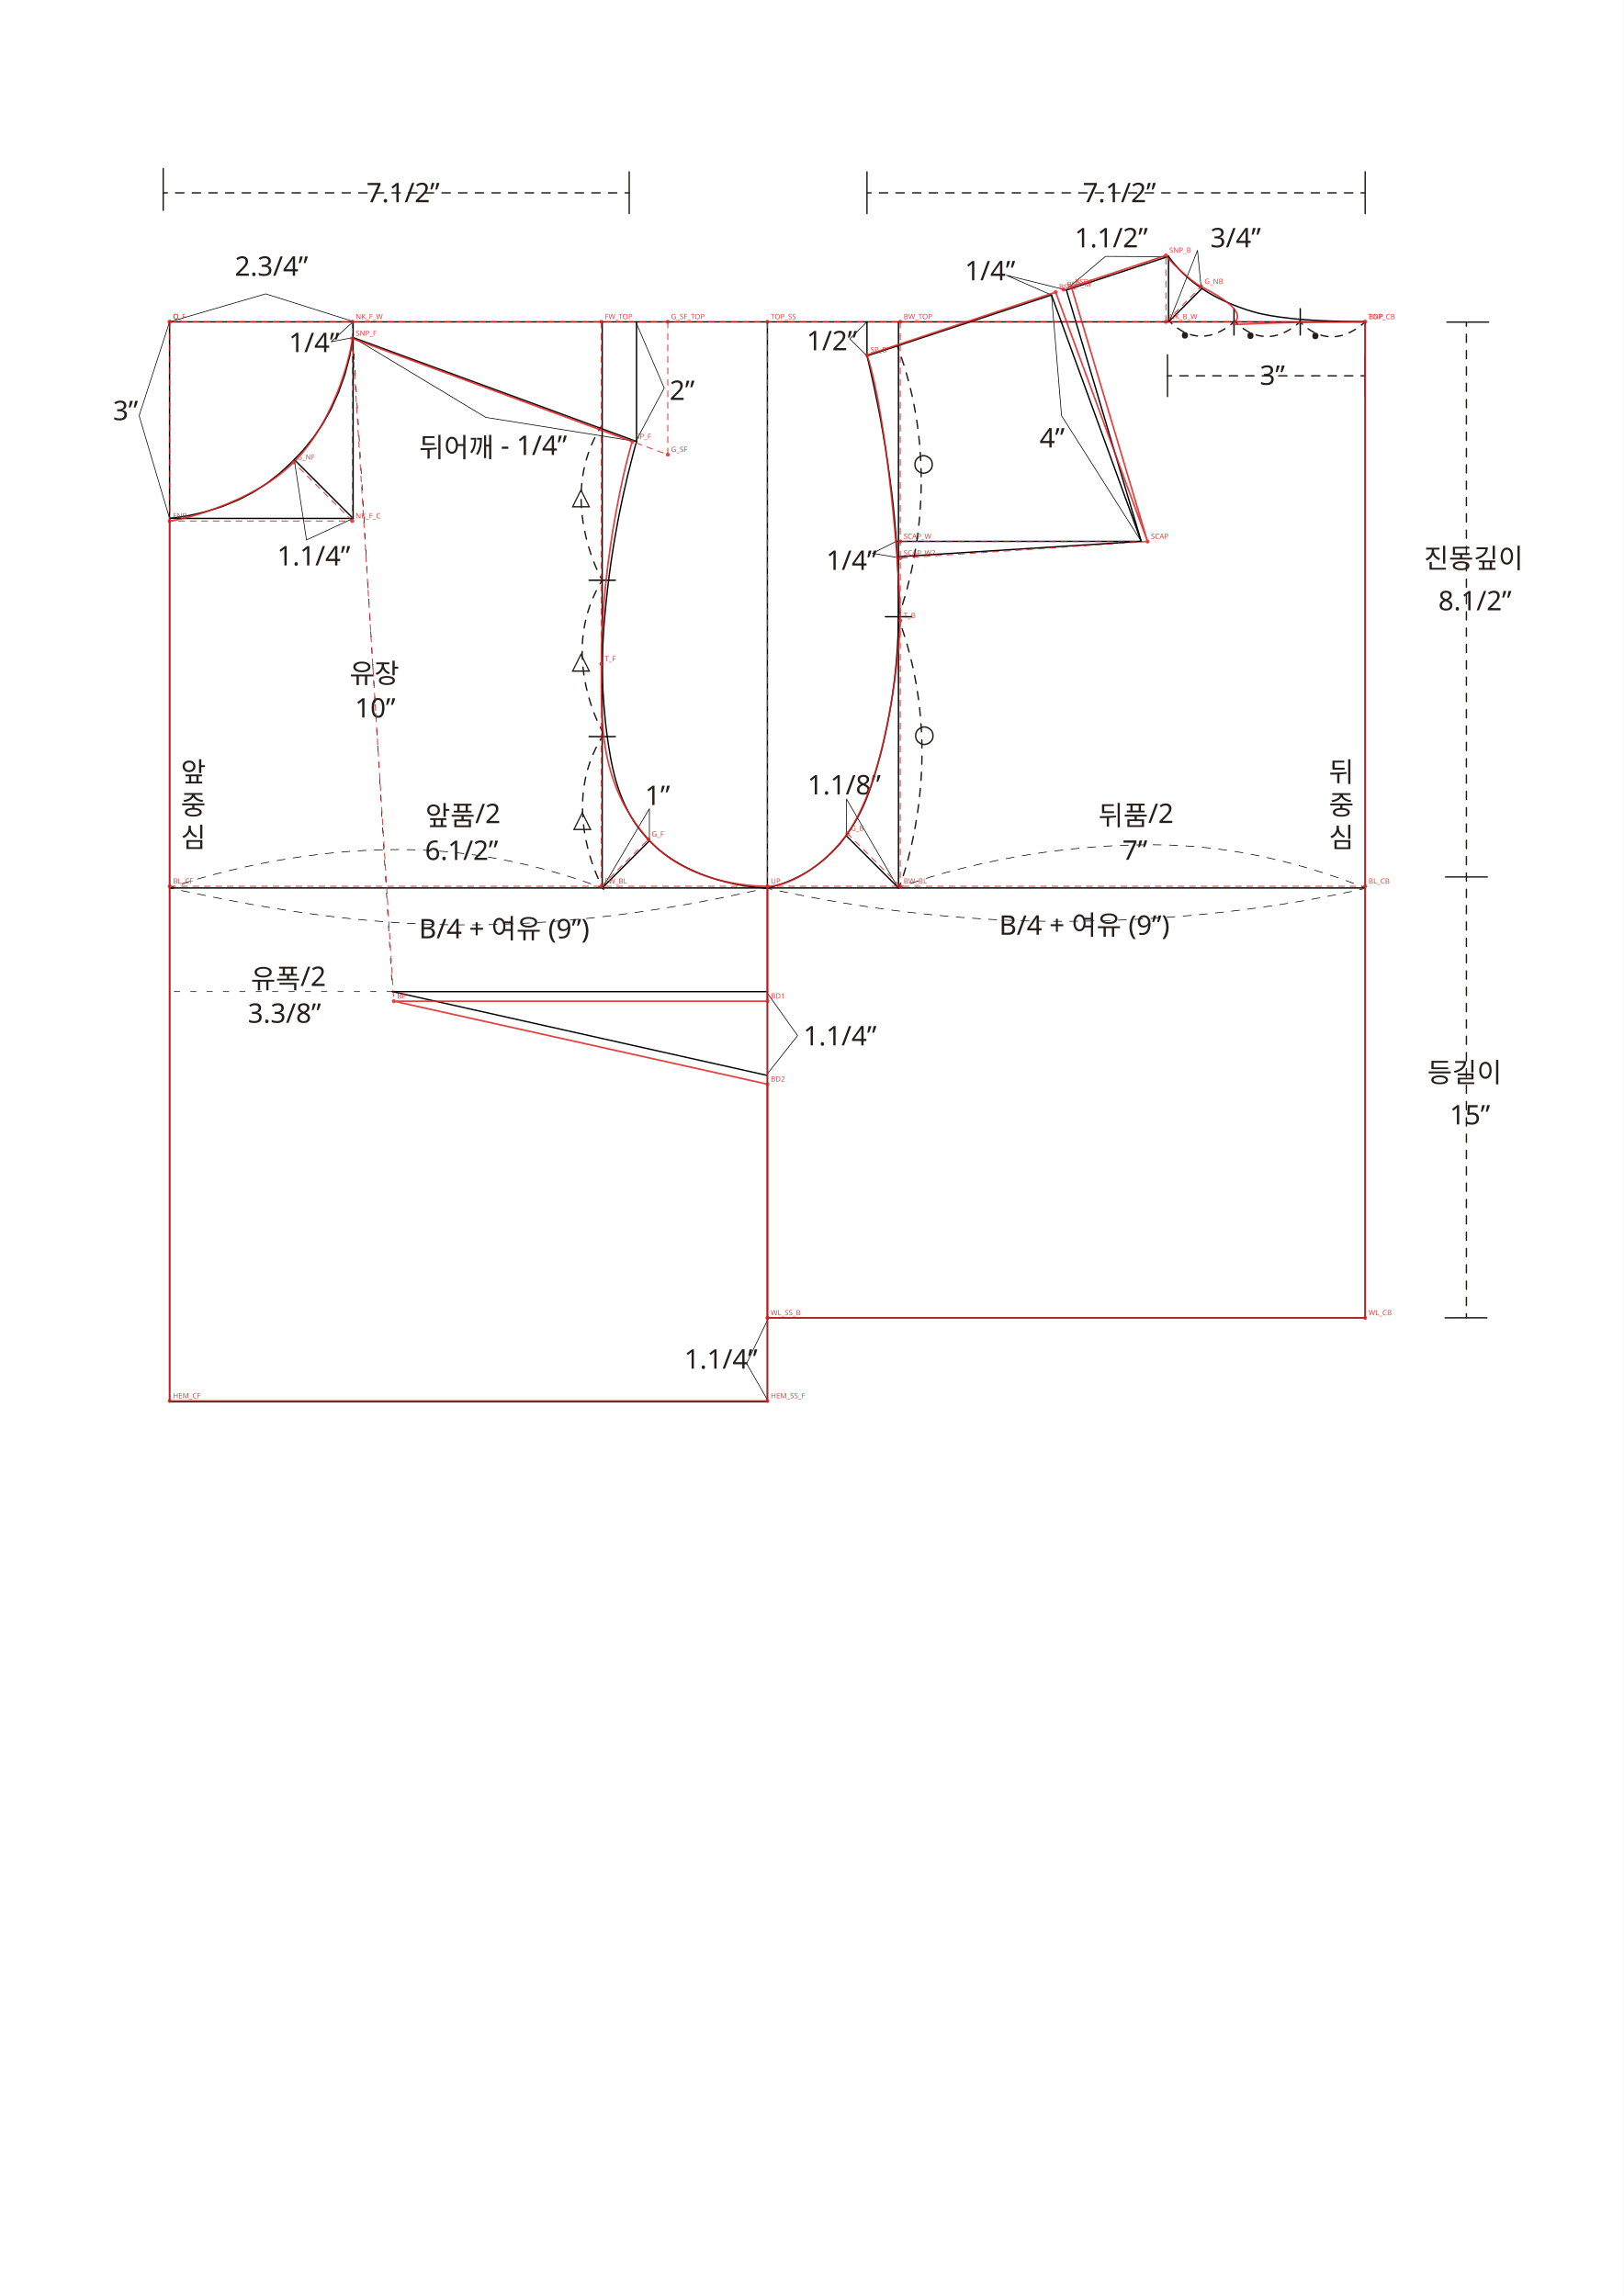
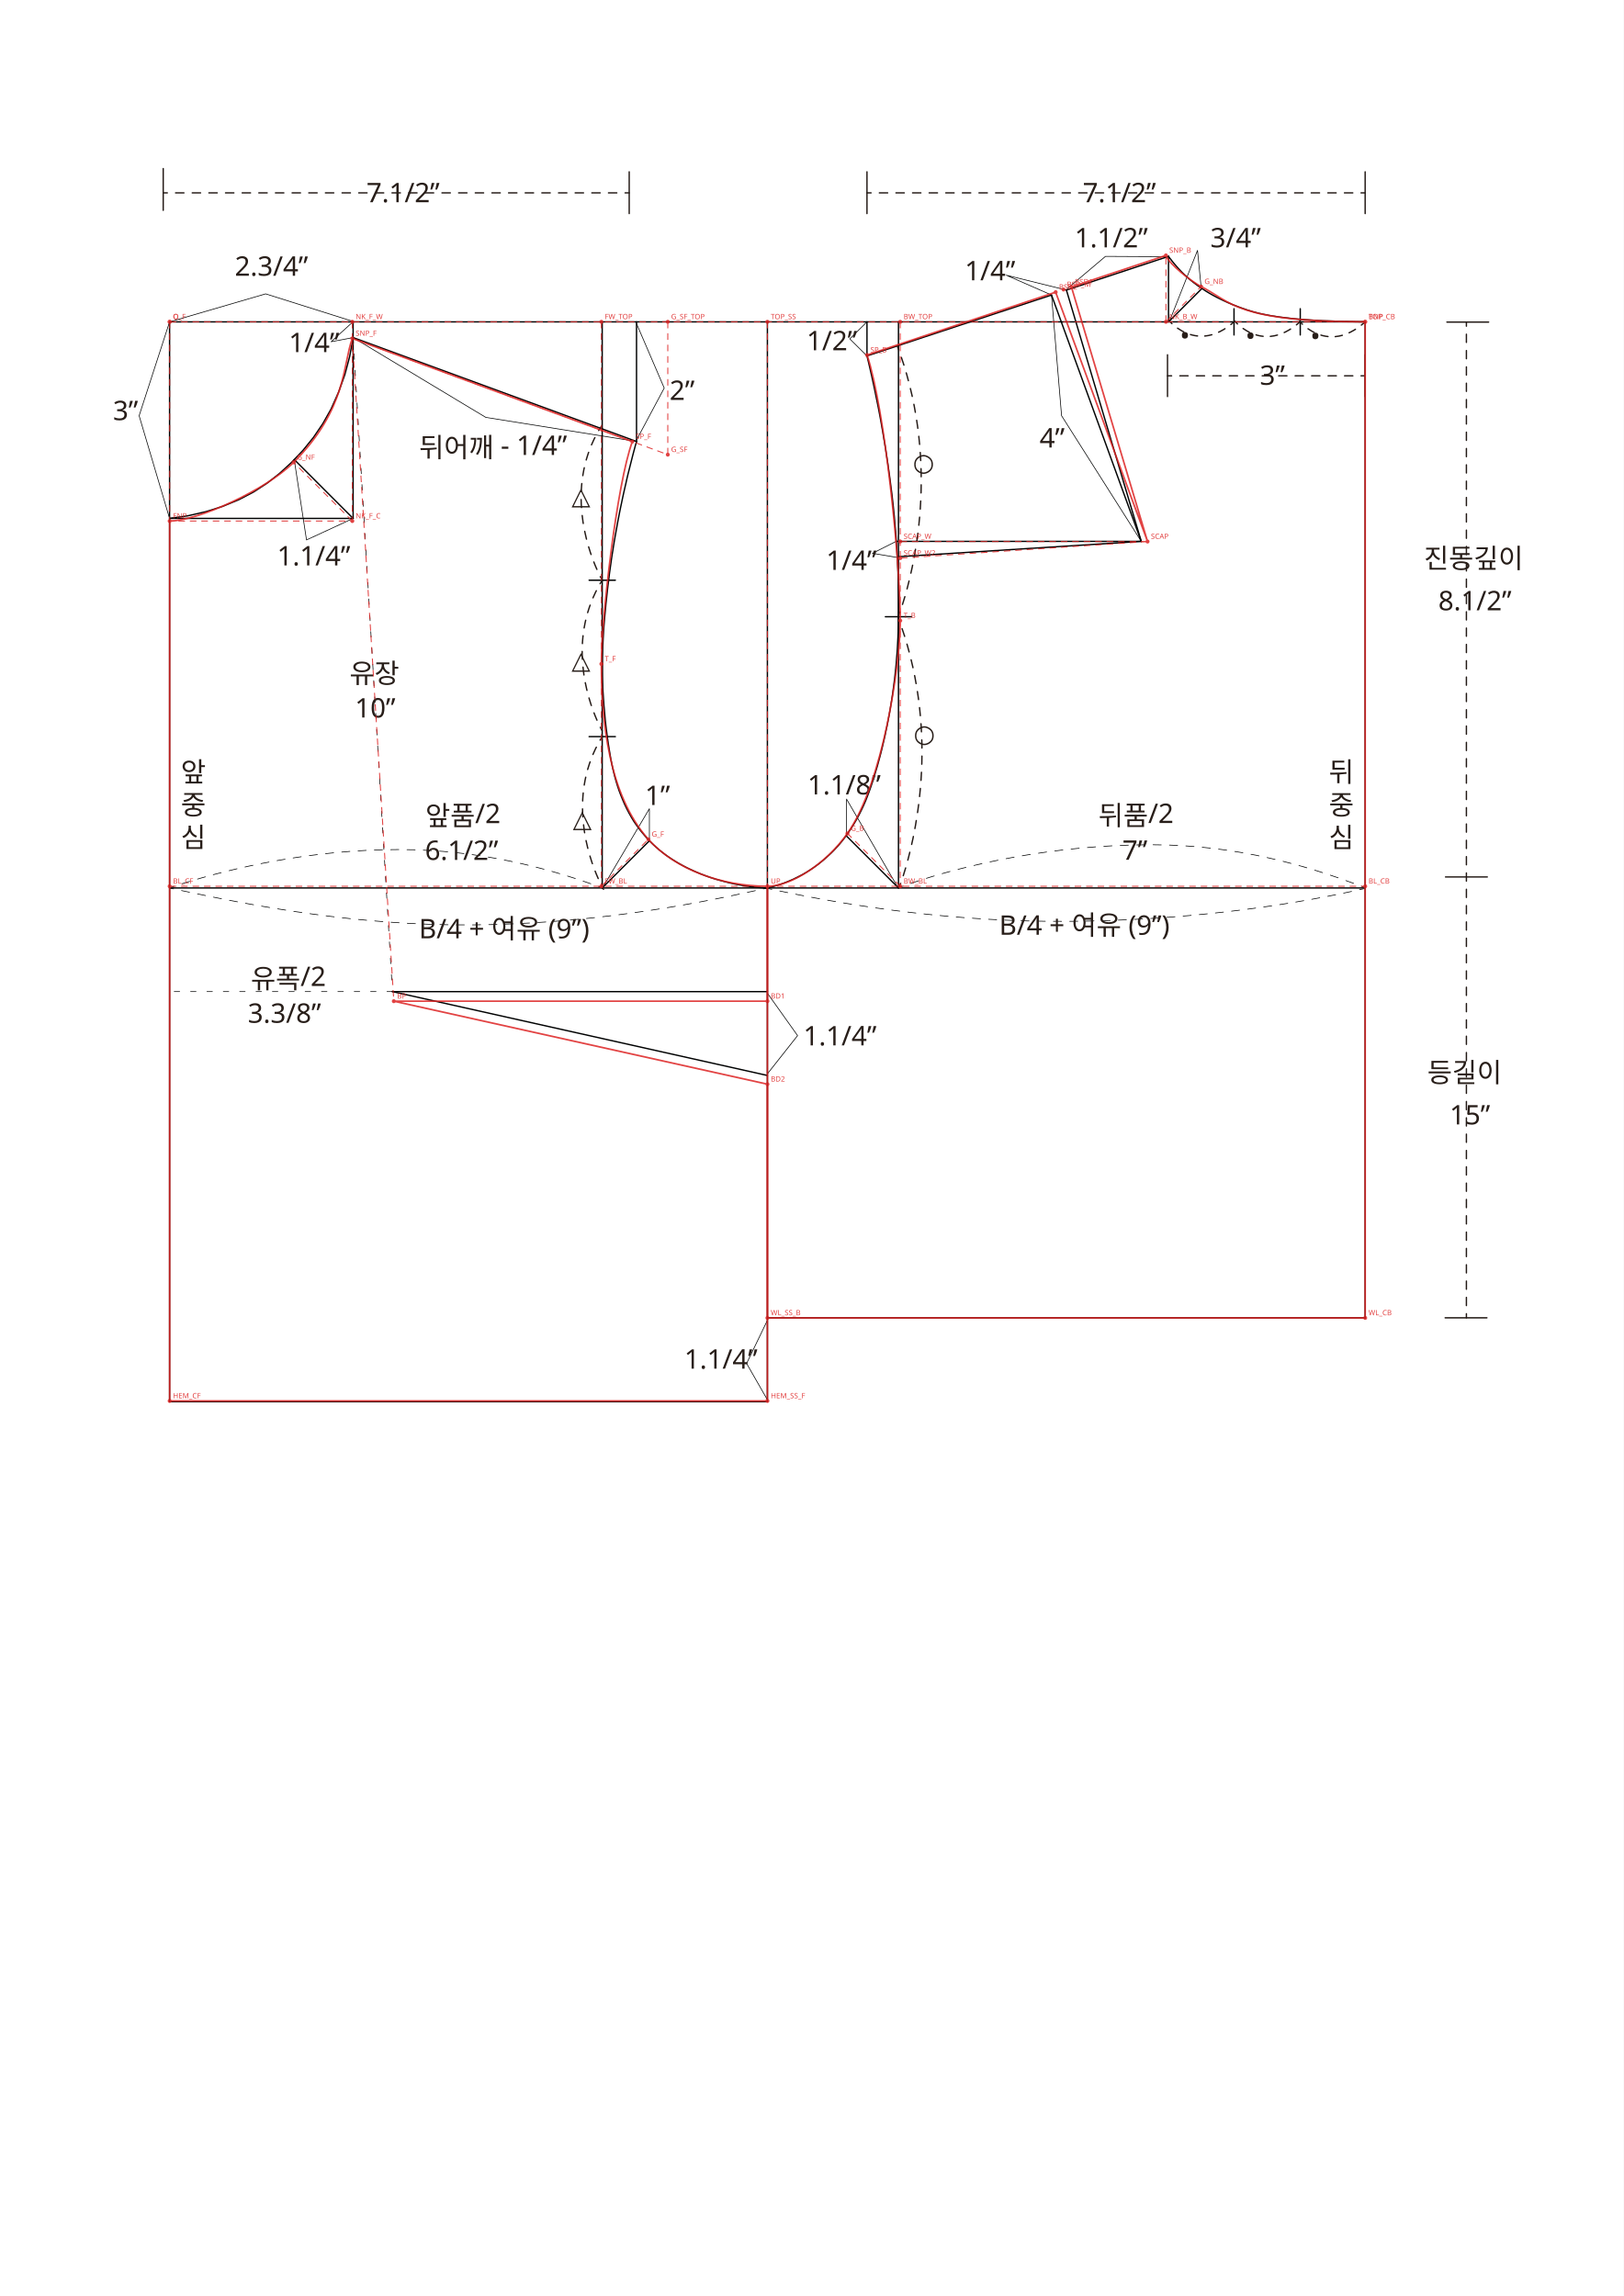
<svg xmlns="http://www.w3.org/2000/svg" viewBox="0 0 595.28 841.89" width="210mm" height="297mm" font-family="Apple SD Gothic Neo, Malgun Gothic, sans-serif">
  <rect width="100%" height="100%" fill="white" />
  <g id="pattern">
    <path d="M281.34 483.21L500.49 483.21" stroke="rgb(1,2,2)" fill="none" stroke-width="0.5" stroke-linecap="round" stroke-linejoin="round" />
    <path d="M500.49 325.6L500.49 118.02" stroke="rgb(1,2,2)" fill="none" stroke-width="0.5" stroke-linecap="round" stroke-linejoin="round" />
    <path d="M500.49 118.02L428.4 118.02" stroke="rgb(1,2,2)" fill="none" stroke-width="0.5" stroke-linecap="round" stroke-linejoin="round" />
    <path d="M62.17 118.02L62.17 325.6" stroke="rgb(1,2,2)" fill="none" stroke-width="0.5" stroke-linecap="round" stroke-linejoin="round" />
    <path d="M281.34 325.6L281.34 118.02" stroke="rgb(1,2,2)" fill="none" stroke-width="0.5" stroke-linecap="round" stroke-linejoin="round" />
    <path d="M329.4 325.6L281.34 325.6" stroke="rgb(1,2,2)" fill="none" stroke-width="0.5" stroke-linecap="round" stroke-linejoin="round" />
    <path d="M129.46 190.09L107.87 168.5" stroke="rgb(1,2,2)" fill="none" stroke-width="0.5" stroke-linecap="round" stroke-linejoin="round" />
    <path d="M281.34 118.02L62.17 118.02" stroke="rgb(1,2,2)" fill="none" stroke-width="0.5" stroke-linecap="round" stroke-linejoin="round" />
    <path d="M281.34 325.6L220.78 325.6" stroke="rgb(1,2,2)" fill="none" stroke-width="0.5" stroke-linecap="round" stroke-linejoin="round" />
    <path d="M500.49 483.21L500.49 325.6" stroke="rgb(1,2,2)" fill="none" stroke-width="0.5" stroke-linecap="round" stroke-linejoin="round" />
    <path d="M62.17 325.6L62.17 513.96" stroke="rgb(1,2,2)" fill="none" stroke-width="0.5" stroke-linecap="round" stroke-linejoin="round" />
    <path d="M281.34 513.96L281.34 325.6" stroke="rgb(1,2,2)" fill="none" stroke-width="0.5" stroke-linecap="round" stroke-linejoin="round" />
    <path d="M329.4 325.6L329.4 118.02" stroke="rgb(1,2,2)" fill="none" stroke-width="0.5" stroke-linecap="round" stroke-linejoin="round" />
    <path d="M220.78 157.25L220.78 118.02" stroke="rgb(1,2,2)" fill="none" stroke-width="0.5" stroke-linecap="round" stroke-linejoin="round" />
    <path d="M129.46 190.09L62.17 190.09" stroke="rgb(1,2,2)" fill="none" stroke-width="0.5" stroke-linecap="round" stroke-linejoin="round" />
    <path d="M129.46 123.78L128.21 130.67L126.42 137.39L124.13 143.8L121.36 150L118.37 155.32L114.93 160.38L111.07 165.15L106.83 169.61L102.49 173.59L97.86 177.22L92.92 180.43L87.72 183.15L81.67 185.66L75.43 187.63L68.87 189.13L62.17 190.09" stroke="rgb(1,2,2)" fill="none" stroke-width="0.5" stroke-linecap="round" stroke-linejoin="round" />
    <path d="M428.4 118.02L428.4 94" stroke="rgb(1,2,2)" fill="none" stroke-width="0.5" stroke-linecap="round" stroke-linejoin="round" />
    <path d="M428.4 94L390.97 106.36" stroke="rgb(1,2,2)" fill="none" stroke-width="0.5" stroke-linecap="round" stroke-linejoin="round" />
    <path d="M428.4 118.02L281.34 118.02" stroke="rgb(1,2,2)" fill="none" stroke-width="0.5" stroke-linecap="round" stroke-linejoin="round" />
    <path d="M428.62 117.81L440.65 105.78" stroke="rgb(1,2,2)" fill="none" stroke-width="0.5" stroke-linecap="round" stroke-linejoin="round" />
    <path d="M428.4 94L428.81 94.58L429.25 95.13L429.68 95.69L430.11 96.24L430.57 96.79L431.03 97.32L431.49 97.85L431.97 98.38L432.45 98.89L432.93 99.42L433.42 99.93L433.92 100.41L434.45 100.89L434.96 101.37L435.49 101.85L436.02 102.31L436.55 102.77L437.1 103.2L437.66 103.64L438.24 104.07L438.79 104.5L439.37 104.91L439.95 105.32L440.53 105.71L441.13 106.09L441.71 106.48L442.31 106.87L442.91 107.23L443.51 107.59L444.14 107.95L444.74 108.29L445.37 108.62L446 108.96L446.62 109.27L447.25 109.59L447.9 109.9L448.53 110.21L449.18 110.5L449.8 110.79L450.45 111.08L451.11 111.35L451.76 111.64L452.41 111.9L453.08 112.14L453.73 112.41L454.41 112.65L455.06 112.89L455.73 113.13L456.41 113.35L457.06 113.59L457.73 113.8L458.41 114L459.08 114.21L459.78 114.41L460.46 114.58L461.13 114.77L461.83 114.94L462.5 115.08L463.2 115.23L463.9 115.37L464.6 115.49L465.28 115.64L465.98 115.76L466.67 115.88L467.37 115.97L468.07 116.09L468.77 116.19L469.47 116.29L470.17 116.38L470.87 116.46L471.57 116.55L472.29 116.62L472.99 116.72L473.69 116.79L474.39 116.87L475.09 116.94L475.78 117.01L476.51 117.06L477.21 117.13L477.91 117.18L478.6 117.23L479.3 117.27L480.03 117.32L480.72 117.37L481.42 117.42L482.15 117.47L482.85 117.49L483.54 117.54L484.24 117.56L484.97 117.61L485.67 117.64L486.36 117.66L487.09 117.68L487.79 117.71L488.49 117.73L489.18 117.76L489.91 117.78L490.61 117.8L491.3 117.83L492.03 117.85L492.73 117.88L493.43 117.88L494.15 117.9L494.85 117.93L495.55 117.93L496.27 117.95L496.97 117.97L497.67 117.97L498.39 118L499.09 118L499.79 118L500.49 118.02" stroke="rgb(1,2,2)" fill="none" stroke-width="0.5" stroke-linecap="round" stroke-linejoin="round" />
    <path d="M390.97 106.36L418.4 198.5" stroke="rgb(1,2,2)" fill="none" stroke-width="0.5" stroke-linecap="round" stroke-linejoin="round" />
    <path d="M500.49 325.6L329.4 325.6" stroke="rgb(1,2,2)" fill="none" stroke-width="0.5" stroke-linecap="round" stroke-linejoin="round" />
    <path d="M329.16 325.37L310.36 306.57" stroke="rgb(1,2,2)" fill="none" stroke-width="0.5" stroke-linecap="round" stroke-linejoin="round" />
    <path d="M281.34 325.6L283.25 325.12L285.1 324.57L286.96 323.97L288.76 323.27L290.52 322.52L292.23 321.7L293.92 320.83L295.58 319.87L297.2 318.86L298.79 317.77L300.33 316.62L301.83 315.41L303.27 314.13L304.69 312.83L306.04 311.46L307.35 310.04L308.58 308.57L309.76 307.05L310.86 305.48L311.95 303.89L312.96 302.28L313.95 300.62L314.87 298.91L315.73 297.19L316.55 295.46L317.32 293.7L318.02 291.92L318.7 290.11L319.35 288.28L319.95 286.45L320.53 284.62L321.08 282.76L321.64 280.93L322.14 279.08L322.65 277.22L323.13 275.36L323.59 273.49L324.02 271.61L324.46 269.73L324.84 267.85L325.25 265.97L325.61 264.06L325.98 262.18L326.31 260.28L326.63 258.38L326.94 256.47L327.23 254.57L327.49 252.67L327.74 250.76L327.98 248.86L328.19 246.93L328.39 245.03L328.58 243.12L328.72 241.2L328.89 239.27L329.01 237.37L329.11 235.44L329.21 233.51L329.28 231.58L329.33 229.66L329.37 227.73L329.4 225.82L329.42 223.9L329.42 221.97L329.42 220.04L329.4 218.11L329.37 216.19L329.33 214.26L329.28 212.33L329.23 210.43L329.16 208.5L329.06 206.57L328.99 204.64L328.87 202.72L328.77 200.81L328.63 198.89L328.51 196.96L328.36 195.05L328.19 193.13L328.02 191.2L327.86 189.3L327.66 187.37L327.47 185.46L327.25 183.56L327.04 181.63L326.8 179.73L326.55 177.83L326.31 175.9L326.05 174L325.78 172.09L325.52 170.19L325.23 168.28L324.94 166.38L324.65 164.48L324.34 162.57L324.02 160.67L323.71 158.79L323.37 156.89L323.04 154.98L322.7 153.1L322.34 151.2L321.98 149.32L321.59 147.42L321.2 145.54L320.82 143.66L320.43 141.78L320.02 139.9L319.61 138.02L319.18 136.14L318.75 134.26L318.31 132.38L317.85 130.5" stroke="rgb(1,2,2)" fill="none" stroke-width="0.5" stroke-linecap="round" stroke-linejoin="round" />
    <path d="M418.4 198.5L385.5 108.17" stroke="rgb(1,2,2)" fill="none" stroke-width="0.5" stroke-linecap="round" stroke-linejoin="round" />
    <path d="M317.85 130.5L385.5 108.17" stroke="rgb(1,2,2)" fill="none" stroke-width="0.5" stroke-linecap="round" stroke-linejoin="round" />
    <path d="M418.4 198.5L328.6 198.5" stroke="rgb(1,2,2)" fill="none" stroke-width="0.5" stroke-linecap="round" stroke-linejoin="round" />
    <path d="M418.4 198.5L328.96 204.16" stroke="rgb(1,2,2)" fill="none" stroke-width="0.5" stroke-linecap="round" stroke-linejoin="round" />
    <path d="M233.36 161.88L129.46 123.78" stroke="rgb(1,2,2)" fill="none" stroke-width="0.5" stroke-linecap="round" stroke-linejoin="round" />
    <path d="M220.78 325.6L220.78 157.25" stroke="rgb(1,2,2)" fill="none" stroke-width="0.5" stroke-linecap="round" stroke-linejoin="round" />
    <path d="M129.46 123.78L143.87 363.6" stroke="rgb(1,2,2)" fill="none" stroke-width="0.25" stroke-dasharray="2,4" stroke-linecap="round" stroke-linejoin="round" />
    <path d="M143.87 363.6L281.34 363.6" stroke="rgb(1,2,2)" fill="none" stroke-width="0.5" stroke-linecap="round" stroke-linejoin="round" />
    <path d="M220.78 325.6L62.17 325.6" stroke="rgb(1,2,2)" fill="none" stroke-width="0.5" stroke-linecap="round" stroke-linejoin="round" />
    <path d="M221.02 325.36L238.08 308.3" stroke="rgb(1,2,2)" fill="none" stroke-width="0.5" stroke-linecap="round" stroke-linejoin="round" />
    <path d="M281.34 325.6L279.56 325.51L277.77 325.36L275.99 325.19L274.23 324.98L272.47 324.71L270.74 324.4L269 324.06L267.27 323.68L265.56 323.24L263.84 322.78L262.13 322.3L260.45 321.75L258.76 321.15L257.1 320.52L255.46 319.84L253.84 319.12L252.23 318.37L250.64 317.56L249.09 316.71L247.55 315.8L246.06 314.86L244.59 313.87L243.17 312.81L241.77 311.7L240.42 310.54L239.14 309.34L237.89 308.09L236.68 306.76L235.53 305.41L234.42 304.04L233.38 302.62L232.37 301.15L231.45 299.63L230.59 298.09L229.77 296.52L229 294.91L228.3 293.29L227.62 291.63L226.99 289.97L226.42 288.28L225.91 286.62L225.43 284.93L225.02 283.27L224.61 281.56L224.25 279.85L223.91 278.14L223.62 276.42L223.33 274.71L223.04 272.91L222.78 271.1L222.54 269.32L222.3 267.51L222.08 265.7L221.89 263.87L221.72 262.06L221.57 260.26L221.4 258.5L221.28 256.71L221.16 254.96L221.04 253.17L220.97 251.39L220.9 249.63L220.85 247.85L220.83 246.06L220.83 244.31L220.83 242.52L220.87 240.74L220.92 238.96L220.97 237.2L221.07 235.41L221.16 233.63L221.26 231.85L221.38 230.09L221.52 228.31L221.67 226.52L221.84 224.74L222.01 222.96L222.17 221.2L222.37 219.42L222.56 217.66L222.75 215.87L222.97 214.11L223.19 212.36L223.4 210.6L223.64 208.84L223.89 207.08L224.13 205.34L224.39 203.58L224.68 201.83L224.95 200.07L225.24 198.31L225.55 196.55L225.86 194.81L226.18 193.05L226.49 191.3L226.83 189.56L227.16 187.83L227.52 186.07L227.89 184.33L228.25 182.6L228.63 180.86L229.02 179.13L229.43 177.39L229.81 175.66L230.22 173.92L230.66 172.19L231.09 170.48L231.53 168.74L231.96 167.03L232.42 165.3L232.88 163.59L233.36 161.88" stroke="rgb(1,2,2)" fill="none" stroke-width="0.5" stroke-linecap="round" stroke-linejoin="round" />
    <path d="M143.87 363.6L281.34 394.35" stroke="rgb(1,2,2)" fill="none" stroke-width="0.5" stroke-linecap="round" stroke-linejoin="round" />
    <path d="M62.17 513.96L281.34 513.96" stroke="rgb(1,2,2)" fill="none" stroke-width="0.5" stroke-linecap="round" stroke-linejoin="round" />
    <path d="M143.87 363.6L62.17 363.6" stroke="rgb(1,2,2)" fill="none" stroke-width="0.25" stroke-dasharray="2,4" stroke-linecap="round" stroke-linejoin="round" />
    <path d="M129.46 190.09L129.46 118.02" stroke="rgb(1,2,2)" fill="none" stroke-width="0.5" stroke-linecap="round" stroke-linejoin="round" />
    <path d="M233.36 161.88L233.36 118.02" stroke="rgb(1,2,2)" fill="none" stroke-width="0.5" stroke-linecap="round" stroke-linejoin="round" />
    <path d="M329.4 226.14L324.6 226.14" stroke="rgb(1,2,2)" fill="none" stroke-width="0.5" stroke-linecap="round" stroke-linejoin="round" />
    <path d="M329.4 226.14L334.22 226.14" stroke="rgb(1,2,2)" fill="none" stroke-width="0.5" stroke-linecap="round" stroke-linejoin="round" />
    <path d="M476.7 118.02L476.7 113.2" stroke="rgb(1,2,2)" fill="none" stroke-width="0.5" stroke-linecap="round" stroke-linejoin="round" />
    <path d="M220.78 212.75L215.98 212.75" stroke="rgb(1,2,2)" fill="none" stroke-width="0.5" stroke-linecap="round" stroke-linejoin="round" />
    <path d="M220.78 212.75L225.6 212.75" stroke="rgb(1,2,2)" fill="none" stroke-width="0.5" stroke-linecap="round" stroke-linejoin="round" />
    <path d="M220.78 270.1L225.6 270.1" stroke="rgb(1,2,2)" fill="none" stroke-width="0.5" stroke-linecap="round" stroke-linejoin="round" />
    <path d="M220.78 270.1L215.98 270.1" stroke="rgb(1,2,2)" fill="none" stroke-width="0.5" stroke-linecap="round" stroke-linejoin="round" />
    <path d="M317.85 130.5L317.85 118.02" stroke="rgb(1,2,2)" fill="none" stroke-width="0.5" stroke-linecap="round" stroke-linejoin="round" />
    <path d="M452.41 118.02L452.41 122.82" stroke="rgb(1,2,2)" fill="none" stroke-width="0.5" stroke-linecap="round" stroke-linejoin="round" />
    <path d="M452.41 118.02L452.41 113.2" stroke="rgb(1,2,2)" fill="none" stroke-width="0.5" stroke-linecap="round" stroke-linejoin="round" />
    <path d="M476.7 118.02L476.7 122.82" stroke="rgb(1,2,2)" fill="none" stroke-width="0.5" stroke-linecap="round" stroke-linejoin="round" />
    <path d="M537.61 483.21L537.61 481.71" stroke="rgb(35,26,22)" fill="none" stroke-width="0.5" stroke-linecap="round" stroke-linejoin="round" />
    <path d="M537.61 478.72L537.61 121.1" stroke="rgb(35,26,22)" fill="none" stroke-width="0.5" stroke-dasharray="2.993,2.993" stroke-linecap="round" stroke-linejoin="round" />
    <path d="M537.61 119.6L537.61 118.1" stroke="rgb(35,26,22)" fill="none" stroke-width="0.5" stroke-linecap="round" stroke-linejoin="round" />
    <path d="M529.96 321.56L545.27 321.56" stroke="rgb(35,25,21)" fill="none" stroke-width="0.5" stroke-linecap="round" stroke-linejoin="round" />
    <path d="M529.82 483.21L545.13 483.21" stroke="rgb(35,25,21)" fill="none" stroke-width="0.5" stroke-linecap="round" stroke-linejoin="round" />
    <path d="M530.46 118.1L545.76 118.1" stroke="rgb(35,25,21)" fill="none" stroke-width="0.5" stroke-linecap="round" stroke-linejoin="round" />
    <path d="M500.49 78.31L500.49 63" stroke="rgb(35,25,21)" fill="none" stroke-width="0.5" stroke-linecap="round" stroke-linejoin="round" />
    <path d="M317.85 78.31L317.85 63" stroke="rgb(35,25,21)" fill="none" stroke-width="0.5" stroke-linecap="round" stroke-linejoin="round" />
    <path d="M230.68 78.31L230.68 63" stroke="rgb(35,25,21)" fill="none" stroke-width="0.5" stroke-linecap="round" stroke-linejoin="round" />
    <path d="M59.84 77.11L59.84 61.81" stroke="rgb(35,25,21)" fill="none" stroke-width="0.5" stroke-linecap="round" stroke-linejoin="round" />
    <path d="M129.46 123.78L178.09 153.04L233.36 161.88" stroke="rgb(1,2,2)" fill="none" stroke-width="0.25" stroke-linecap="round" stroke-linejoin="round" />
    <path d="M129.46 118.02C129.16 118.16 121.41 125.3 121.41 125.3L129.46 123.78" stroke="rgb(1,2,2)" fill="none" stroke-width="0.25" stroke-linecap="round" stroke-linejoin="round" />
    <path d="M129.46 117.87L97.39 107.75L62.17 118.02" stroke="rgb(1,2,2)" fill="none" stroke-width="0.25" stroke-linecap="round" stroke-linejoin="round" />
    <path d="M62.17 118.02L51.01 152.44L62.17 190.09" stroke="rgb(1,2,2)" fill="none" stroke-width="0.25" stroke-linecap="round" stroke-linejoin="round" />
    <path d="M233.36 118.65L243.52 142.29L233.36 161.34" stroke="rgb(1,2,2)" fill="none" stroke-width="0.25" stroke-linecap="round" stroke-linejoin="round" />
    <path d="M317.85 118.02L311.56 124.26L317.85 130.5" stroke="rgb(1,2,2)" fill="none" stroke-width="0.25" stroke-linecap="round" stroke-linejoin="round" />
    <path d="M385.5 108.17L368.92 100.91L390.97 106.36" stroke="rgb(1,2,2)" fill="none" stroke-width="0.25" stroke-linecap="round" stroke-linejoin="round" />
    <path d="M391.36 105.78L405.29 94L428.03 94.12" stroke="rgb(1,2,2)" fill="none" stroke-width="0.25" stroke-linecap="round" stroke-linejoin="round" />
    <path d="M428.84 117.58L439.03 91.81L440.42 106.01" stroke="rgb(1,2,2)" fill="none" stroke-width="0.25" stroke-linecap="round" stroke-linejoin="round" />
    <path d="M62.17 325.6C62.66 325.71 63.14 325.81 63.64 325.92" stroke="rgb(1,2,2)" fill="none" stroke-width="0.25" stroke-linecap="round" stroke-linejoin="round" />
    <path d="M66.55 326.55C94.71 332.55 131.54 339.38 172.46 339.14C213.77 338.9 250.32 332.52 278.42 326.26" stroke="rgb(1,2,2)" fill="none" stroke-width="0.25" stroke-dasharray="2.99,2.99" stroke-linecap="round" stroke-linejoin="round" />
    <path d="M279.88 325.93C280.37 325.82 280.86 325.71 281.34 325.6" stroke="rgb(1,2,2)" fill="none" stroke-width="0.25" stroke-linecap="round" stroke-linejoin="round" />
    <path d="M281.34 364.18L292.41 379.73L281.34 393.75" stroke="rgb(1,2,2)" fill="none" stroke-width="0.25" stroke-linecap="round" stroke-linejoin="round" />
    <path d="M281.34 484.14L273.72 499.95L281.34 513.26" stroke="rgb(1,2,2)" fill="none" stroke-width="0.25" stroke-linecap="round" stroke-linejoin="round" />
    <path d="M281.51 325.78C281.99 325.88 282.48 325.99 282.97 326.09" stroke="rgb(1,2,2)" fill="none" stroke-width="0.25" stroke-linecap="round" stroke-linejoin="round" />
    <path d="M285.88 326.71C314 332.58 350.43 338.09 391.36 337.84C432.71 337.58 469.57 332.57 496.99 326.55" stroke="rgb(1,2,2)" fill="none" stroke-width="0.25" stroke-dasharray="2.974,2.974" stroke-linecap="round" stroke-linejoin="round" />
    <path d="M498.44 326.23C498.93 326.12 499.42 326.01 499.9 325.9" stroke="rgb(1,2,2)" fill="none" stroke-width="0.25" stroke-linecap="round" stroke-linejoin="round" />
    <path d="M62.43 325.45C62.89 325.29 63.36 325.14 63.85 324.98" stroke="rgb(1,2,2)" fill="none" stroke-width="0.25" stroke-linecap="round" stroke-linejoin="round" />
    <path d="M66.69 324.06C84.9 318.32 113.96 311.51 146.14 311.51C176.41 311.51 201.09 318.55 218.01 324.52" stroke="rgb(1,2,2)" fill="none" stroke-width="0.25" stroke-dasharray="2.993,2.993" stroke-linecap="round" stroke-linejoin="round" />
    <path d="M219.43 325.02C219.9 325.19 220.37 325.36 220.84 325.53" stroke="rgb(1,2,2)" fill="none" stroke-width="0.25" stroke-linecap="round" stroke-linejoin="round" />
    <path d="M329.65 325.43C330.11 325.26 330.58 325.08 331.06 324.91" stroke="rgb(1,2,2)" fill="none" stroke-width="0.25" stroke-linecap="round" stroke-linejoin="round" />
    <path d="M333.9 323.92C353.61 317.17 385.75 309.75 422.16 309.75C454.07 309.75 479.99 317.82 497.68 324.42" stroke="rgb(1,2,2)" fill="none" stroke-width="0.25" stroke-dasharray="3.011,3.011" stroke-linecap="round" stroke-linejoin="round" />
    <path d="M499.09 324.95C499.56 325.12 500.03 325.3 500.49 325.48" stroke="rgb(1,2,2)" fill="none" stroke-width="0.25" stroke-linecap="round" stroke-linejoin="round" />
    <path d="M230.68 70.72L229.18 70.72" stroke="rgb(35,26,22)" fill="none" stroke-width="0.5" stroke-linecap="round" stroke-linejoin="round" />
    <path d="M226.13 70.72L62.86 70.72" stroke="rgb(35,26,22)" fill="none" stroke-width="0.5" stroke-dasharray="3.052,3.052" stroke-linecap="round" stroke-linejoin="round" />
    <path d="M61.34 70.72L59.84 70.72" stroke="rgb(35,26,22)" fill="none" stroke-width="0.5" stroke-linecap="round" stroke-linejoin="round" />
    <path d="M500.49 70.72L498.99 70.72" stroke="rgb(35,26,22)" fill="none" stroke-width="0.5" stroke-linecap="round" stroke-linejoin="round" />
    <path d="M495.95 70.72L320.88 70.72" stroke="rgb(35,26,22)" fill="none" stroke-width="0.5" stroke-dasharray="3.045,3.045" stroke-linecap="round" stroke-linejoin="round" />
    <path d="M319.35 70.72L317.85 70.72" stroke="rgb(35,26,22)" fill="none" stroke-width="0.5" stroke-linecap="round" stroke-linejoin="round" />
    <path d="M385.5 108.17L389.19 152.43L418.4 198.5" stroke="rgb(1,2,2)" fill="none" stroke-width="0.25" stroke-linecap="round" stroke-linejoin="round" />
    <path d="M328.53 198.5L319.85 202.89L329.16 204.45" stroke="rgb(1,2,2)" fill="none" stroke-width="0.25" stroke-linecap="round" stroke-linejoin="round" />
    <path d="M221.02 325.36L238.08 296.53L238.08 308.3" stroke="rgb(1,2,2)" fill="none" stroke-width="0.25" stroke-linecap="round" stroke-linejoin="round" />
    <path d="M310.36 306.57L310.36 293L329.16 325.37" stroke="rgb(1,2,2)" fill="none" stroke-width="0.25" stroke-linecap="round" stroke-linejoin="round" />
    <path d="M107.87 168.5L112.37 197.98L129.46 190.09" stroke="rgb(1,2,2)" fill="none" stroke-width="0.25" stroke-linecap="round" stroke-linejoin="round" />
    <path d="M329.4 225.82C329.4 225.82 329.59 225.34 329.92 224.42" stroke="rgb(35,25,21)" fill="none" stroke-width="0.5" stroke-linecap="round" stroke-linejoin="round" />
    <path d="M330.87 221.62C334.85 209.24 344.56 171.21 329.99 129.65" stroke="rgb(35,25,21)" fill="none" stroke-width="0.5" stroke-dasharray="2.969,2.969" stroke-linecap="round" stroke-linejoin="round" />
    <path d="M329.49 128.24C329.31 127.78 329.14 127.31 328.96 126.83" stroke="rgb(35,25,21)" fill="none" stroke-width="0.5" stroke-linecap="round" stroke-linejoin="round" />
    <path d="M329.67 325.3C329.67 325.3 329.87 324.82 330.2 323.9" stroke="rgb(35,25,21)" fill="none" stroke-width="0.5" stroke-linecap="round" stroke-linejoin="round" />
    <path d="M331.15 321.09C335.13 308.71 344.83 270.68 330.26 229.13" stroke="rgb(35,25,21)" fill="none" stroke-width="0.5" stroke-dasharray="2.969,2.969" stroke-linecap="round" stroke-linejoin="round" />
    <path d="M329.76 227.72C329.59 227.25 329.41 226.78 329.24 226.31" stroke="rgb(35,25,21)" fill="none" stroke-width="0.5" stroke-linecap="round" stroke-linejoin="round" />
    <path d="M220.78 212.75C220.78 212.75 220.51 212.29 220.08 211.43" stroke="rgb(35,25,21)" fill="none" stroke-width="0.5" stroke-linecap="round" stroke-linejoin="round" />
    <path d="M218.83 208.78C215.05 200.22 208.01 179.18 218.76 159.15" stroke="rgb(35,25,21)" fill="none" stroke-width="0.5" stroke-dasharray="2.936,2.936" stroke-linecap="round" stroke-linejoin="round" />
    <path d="M219.49 157.85C219.73 157.42 219.99 156.99 220.26 156.57" stroke="rgb(35,25,21)" fill="none" stroke-width="0.5" stroke-linecap="round" stroke-linejoin="round" />
    <path d="M220.78 268C220.78 268 220.51 267.54 220.08 266.68" stroke="rgb(35,25,21)" fill="none" stroke-width="0.5" stroke-linecap="round" stroke-linejoin="round" />
    <path d="M218.86 264.07C215.21 255.7 208.53 235.25 219.29 215.31" stroke="rgb(35,25,21)" fill="none" stroke-width="0.5" stroke-dasharray="2.884,2.884" stroke-linecap="round" stroke-linejoin="round" />
    <path d="M220.01 214.04C220.25 213.61 220.51 213.18 220.78 212.75" stroke="rgb(35,25,21)" fill="none" stroke-width="0.5" stroke-linecap="round" stroke-linejoin="round" />
    <path d="M221.26 326.09C221.26 326.09 220.99 325.63 220.55 324.77" stroke="rgb(35,25,21)" fill="none" stroke-width="0.5" stroke-linecap="round" stroke-linejoin="round" />
    <path d="M219.31 322.13C215.54 313.61 208.53 292.69 219.29 272.68" stroke="rgb(35,25,21)" fill="none" stroke-width="0.5" stroke-dasharray="2.926,2.926" stroke-linecap="round" stroke-linejoin="round" />
    <path d="M220.01 271.39C220.25 270.96 220.51 270.53 220.78 270.1" stroke="rgb(35,25,21)" fill="none" stroke-width="0.5" stroke-linecap="round" stroke-linejoin="round" />
    <path d="M428.62 117.58C428.62 117.58 428.98 118.02 429.65 118.66" stroke="rgb(35,25,21)" fill="none" stroke-width="0.5" stroke-linecap="round" stroke-linejoin="round" />
    <path d="M431.71 120.33C435.39 122.93 442.09 125.62 450.19 119.8" stroke="rgb(35,25,21)" fill="none" stroke-width="0.5" stroke-dasharray="2.651,2.651" stroke-linecap="round" stroke-linejoin="round" />
    <path d="M451.26 118.99C451.64 118.69 452.02 118.37 452.41 118.02" stroke="rgb(35,25,21)" fill="none" stroke-width="0.5" stroke-linecap="round" stroke-linejoin="round" />
    <path d="M500.49 145.4L500.49 130.09" stroke="rgb(35,25,21)" fill="none" stroke-width="0.5" stroke-linecap="round" stroke-linejoin="round" />
    <path d="M428.03 145.4L428.03 130.09" stroke="rgb(35,25,21)" fill="none" stroke-width="0.5" stroke-linecap="round" stroke-linejoin="round" />
    <path d="M500.49 137.8L498.99 137.8" stroke="rgb(35,26,22)" fill="none" stroke-width="0.5" stroke-linecap="round" stroke-linejoin="round" />
    <path d="M495.97 137.8L431.04 137.8" stroke="rgb(35,26,22)" fill="none" stroke-width="0.5" stroke-dasharray="3.02,3.02" stroke-linecap="round" stroke-linejoin="round" />
    <path d="M429.53 137.8L428.03 137.8" stroke="rgb(35,26,22)" fill="none" stroke-width="0.5" stroke-linecap="round" stroke-linejoin="round" />
    <path d="M452.66 117.71C452.66 117.71 453.02 118.15 453.69 118.78" stroke="rgb(35,25,21)" fill="none" stroke-width="0.5" stroke-linecap="round" stroke-linejoin="round" />
    <path d="M455.75 120.46C459.44 123.05 466.13 125.75 474.24 119.92" stroke="rgb(35,25,21)" fill="none" stroke-width="0.5" stroke-dasharray="2.651,2.651" stroke-linecap="round" stroke-linejoin="round" />
    <path d="M475.3 119.11C475.68 118.81 476.07 118.49 476.45 118.15" stroke="rgb(35,25,21)" fill="none" stroke-width="0.5" stroke-linecap="round" stroke-linejoin="round" />
    <path d="M476.45 117.8C476.45 117.8 476.81 118.24 477.49 118.87" stroke="rgb(35,25,21)" fill="none" stroke-width="0.5" stroke-linecap="round" stroke-linejoin="round" />
    <path d="M479.54 120.55C483.23 123.14 489.93 125.84 498.03 120.01" stroke="rgb(35,25,21)" fill="none" stroke-width="0.5" stroke-dasharray="2.651,2.651" stroke-linecap="round" stroke-linejoin="round" />
    <path d="M499.09 119.2C499.47 118.9 499.86 118.58 500.24 118.24" stroke="rgb(35,25,21)" fill="none" stroke-width="0.5" stroke-linecap="round" stroke-linejoin="round" />
    <g id="pattern_text" fill="rgb(40,30,25)">
      <text x="522.02" y="208.29" font-size="9.9">진동깊이</text>
      <text x="527.3" y="223.77" font-size="9.9">8.1/2”</text>
      <text x="128.14" y="250.42" font-size="9.9">유장</text>
      <text x="130.11" y="263.1" font-size="9.9">10”</text>
      <text x="523.27" y="396.82" font-size="9.9">등길이 </text>
      <text x="531.45" y="412.3" font-size="9.9">15”</text>
      <text x="153.58" y="344.05" font-size="9.9">B/4 + 여유 (9”)</text>
      <text x="366.3" y="342.75" font-size="9.9">B/4 + 여유 (9”)</text>
      <text x="91.95" y="362.36" font-size="9.9">유폭/2</text>
      <text x="90.84" y="375.03" font-size="9.9"> 3.3/8”</text>
      <text x="396.94" y="74.15" font-size="9.9">7.1/2”</text>
      <text x="134.33" y="74.15" font-size="9.9">7.1/2”</text>
      <text x="86.08" y="101.11" font-size="9.9">2.3/4”</text>
      <text x="105.87" y="129.12" font-size="9.9">1/4”</text>
      <text x="353.69" y="102.77" font-size="9.9">1/4”</text>
      <text x="302.87" y="208.98" font-size="9.9">1/4”</text>
      <text x="443.72" y="90.69" font-size="9.9">3/4”</text>
      <text x="381.12" y="164.08" font-size="9.9">4”</text>
      <text x="41.42" y="154.06" font-size="9.9">3”</text>
      <text x="153.67" y="167.64" font-size="9.9">뒤어깨 - 1/4”</text>
      <text x="295.7" y="128.43" font-size="9.9">1/2”</text>
      <text x="236.45" y="295.17" font-size="9.9">1”</text>
      <text x="296.04" y="291.3" font-size="9.9">1.1/8”</text>
      <text x="294.51" y="383.32" font-size="9.9">1.1/4”</text>
      <text x="101.59" y="207.32" font-size="9.9">1.1/4”</text>
      <text x="250.87" y="501.86" font-size="9.9">1.1/4”</text>
      <text x="393.97" y="90.69" font-size="9.9">1.1/2”</text>
      <text x="245.47" y="146.65" font-size="9.9">2”</text>
      <text x="66.29" y="286.64" font-size="10">앞</text>
      <text x="66.29" y="298.64" font-size="10">중</text>
      <text x="66.29" y="310.64" font-size="10">심</text>
      <text x="487.18" y="286.68" font-size="10">뒤</text>
      <text x="487.18" y="298.68" font-size="10">중</text>
      <text x="487.18" y="310.68" font-size="10">심</text>
      <text x="155.96" y="302.64" font-size="9.9">앞품/2</text>
      <text x="155.8" y="315.32" font-size="9.9"> 6.1/2”</text>
      <text x="402.72" y="302.59" font-size="9.9">뒤품/2</text>
      <text x="411.47" y="315.26" font-size="9.9">7”</text>
      <text x="334.68" y="172.63" font-size="9">○</text>
      <text x="334.95" y="272.1" font-size="9">○</text>
      <text x="209.53" y="184.96" font-size="9">△</text>
      <text x="209.53" y="245.21" font-size="9">△</text>
      <text x="210.01" y="303.3" font-size="9">△</text>
      <text x="461.86" y="141.11" font-size="9.9">3”</text>
      <text x="432" y="129.29" font-size="18">·</text>
      <text x="456.04" y="129.42" font-size="18">·</text>
      <text x="479.83" y="129.51" font-size="18">·</text>
    </g>
  </g>
  <g id="rule" opacity="0.85">
    <g id="outline" fill="none" stroke="#d22" stroke-width="0.6">
      <path d="M62.2 191.05L62.2 513.688" />
-       <path d="M129.163 124.088C129.163 126.601 123.994 153.173 107.64 169.527C92.352 184.815 64.714 191.05 62.2 191.05" />
+       <path d="M129.163 124.088C125.686 133.523 127.194 149.973 107.64 169.527C97.33 179.838 72.256 191.05 62.2 191.05" />
      <path d="M129.163 124.088L231.831 161.913" />
-       <path d="M231.831 161.913C230.408 165.775 220.475 203.108 220.475 243.444C220.475 263.417 219.08 286.889 237.693 307.757C249.876 321.416 269.148 324.975 281.35 324.975" />
+       <path d="M231.831 161.913C226.139 177.361 220.475 226.98 220.475 243.444C220.475 264.083 223.068 291.361 237.693 307.757C247.689 318.964 264.925 324.975 281.35 324.975" />
      <path d="M281.35 324.975L281.35 367.111" />
      <path d="M281.35 397.549L281.35 513.688" />
      <path d="M62.2 513.688L281.35 513.688" />
      <path d="M500.5 118L500.5 483.25" />
-       <path d="M427.45 93.65C427.723 94.468 436.053 102.907 440.364 105.086C478.237 124.238 413.775 118 500.5 118" />
+       <path d="M427.45 93.65C428.541 96.923 437.285 103.53 440.364 105.086C451.341 110.638 453.139 118 500.5 118" />
      <path d="M427.45 93.65L392.799 105.2" />
      <path d="M387.024 107.125L317.875 130.175" />
-       <path d="M317.875 130.175C325.014 151.593 330.05 209.907 330.05 227.575C330.05 233.203 326.456 283.281 310.68 305.605C303.174 316.225 290.489 324.975 281.35 324.975" />
+       <path d="M317.875 130.175C324.393 149.73 330.05 205.98 330.05 227.575C330.05 243.655 323.672 287.221 310.68 305.605C302.565 317.086 289.786 324.975 281.35 324.975" />
      <path d="M281.35 324.975L281.35 483.25" />
      <path d="M281.35 483.25L500.5 483.25" />
    </g>
    <g id="dart" fill="none" stroke="#d22" stroke-width="0.6">
      <path d="M281.35 367.111L144.381 367.111L281.35 397.549" />
      <path d="M392.799 105.2L420.712 198.564L387.024 107.125" />
    </g>
    <g id="construction" fill="none" stroke="#d22" stroke-width="0.36" stroke-dasharray="2.4,1.8">
      <path d="M62.2 118L500.5 118" />
      <path d="M62.2 324.975L500.5 324.975" />
      <path d="M281.35 118L281.35 324.975" />
      <path d="M220.475 118L220.475 324.975" />
      <path d="M330.05 118L330.05 324.975" />
      <path d="M62.2 118L62.2 191.05" />
      <path d="M129.163 118L129.163 191.05L62.2 191.05" />
      <path d="M129.163 191.05L107.64 169.527" />
      <path d="M427.45 118L427.45 93.65" />
      <path d="M427.45 118L440.364 105.086" />
      <path d="M244.825 118L244.825 166.7L129.163 124.088" />
      <path d="M129.163 124.088L144.381 367.111" />
      <path d="M220.475 324.975L237.693 307.757" />
      <path d="M330.05 324.975L310.68 305.605" />
      <path d="M420.712 198.564L330.05 198.564" />
      <path d="M420.712 198.564L330.05 204.652" />
    </g>
    <g id="points" font-size="2.679" font-family="sans-serif" fill="#d22">
      <circle cx="62.2" cy="118" r="0.731" fill="#d22" />
      <text x="63.418" y="117.026">O</text>
      <circle cx="62.2" cy="118" r="0.731" fill="#d22" />
      <text x="63.418" y="117.026">O_F</text>
      <circle cx="281.35" cy="118" r="0.731" fill="#d22" />
      <text x="282.567" y="117.026">TOP_SS</text>
      <circle cx="500.5" cy="118" r="0.731" fill="#d22" />
      <text x="501.717" y="117.026">TOP_CB</text>
      <circle cx="62.2" cy="324.975" r="0.731" fill="#d22" />
      <text x="63.418" y="324.001">BL_CF</text>
      <circle cx="281.35" cy="324.975" r="0.731" fill="#d22" />
      <text x="282.567" y="324.001">UP</text>
      <circle cx="500.5" cy="324.975" r="0.731" fill="#d22" />
      <text x="501.717" y="324.001">BL_CB</text>
      <circle cx="500.5" cy="483.25" r="0.731" fill="#d22" />
      <text x="501.717" y="482.276">WL_CB</text>
      <circle cx="281.35" cy="483.25" r="0.731" fill="#d22" />
      <text x="282.567" y="482.276">WL_SS_B</text>
      <circle cx="62.2" cy="513.688" r="0.731" fill="#d22" />
      <text x="63.418" y="512.713">HEM_CF</text>
      <circle cx="281.35" cy="513.688" r="0.731" fill="#d22" />
      <text x="282.567" y="512.713">HEM_SS_F</text>
      <circle cx="129.163" cy="118" r="0.731" fill="#d22" />
      <text x="130.38" y="117.026">NK_F_W</text>
      <circle cx="129.163" cy="124.088" r="0.731" fill="#d22" />
      <text x="130.38" y="123.114">SNP_F</text>
      <circle cx="62.2" cy="191.05" r="0.731" fill="#d22" />
      <text x="63.418" y="190.076">FNP</text>
      <circle cx="129.163" cy="191.05" r="0.731" fill="#d22" />
      <text x="130.38" y="190.076">NK_F_C</text>
      <circle cx="107.64" cy="169.527" r="0.731" fill="#d22" />
      <text x="108.857" y="168.553">G_NF</text>
      <circle cx="500.5" cy="118" r="0.731" fill="#d22" />
      <text x="501.717" y="117.026">BNP</text>
      <circle cx="427.45" cy="118" r="0.731" fill="#d22" />
      <text x="428.667" y="117.026">NK_B_W</text>
      <circle cx="427.45" cy="93.65" r="0.731" fill="#d22" />
      <text x="428.667" y="92.676">SNP_B</text>
      <circle cx="440.364" cy="105.086" r="0.731" fill="#d22" />
      <text x="441.581" y="104.112">G_NB</text>
      <circle cx="317.875" cy="130.175" r="0.731" fill="#d22" />
      <text x="319.092" y="129.201">SP_B</text>
      <circle cx="244.825" cy="118" r="0.731" fill="#d22" />
      <text x="246.042" y="117.026">G_SF_TOP</text>
      <circle cx="244.825" cy="166.7" r="0.731" fill="#d22" />
      <text x="246.042" y="165.726">G_SF</text>
      <circle cx="231.831" cy="161.913" r="0.731" fill="#d22" />
      <text x="233.049" y="160.939">SP_F</text>
      <circle cx="392.799" cy="105.2" r="0.731" fill="#d22" />
      <text x="394.017" y="104.226">BSD1</text>
      <circle cx="387.024" cy="107.125" r="0.731" fill="#d22" />
      <text x="388.242" y="106.151">BSD2</text>
      <circle cx="389.912" cy="106.163" r="0.731" fill="#d22" />
      <text x="391.129" y="105.189">BSD_M</text>
      <circle cx="420.712" cy="198.564" r="0.731" fill="#d22" />
      <text x="421.93" y="197.59">SCAP</text>
      <circle cx="220.475" cy="118" r="0.731" fill="#d22" />
      <text x="221.693" y="117.026">FW_TOP</text>
      <circle cx="220.475" cy="324.975" r="0.731" fill="#d22" />
      <text x="221.693" y="324.001">FW_BL</text>
      <circle cx="330.05" cy="118" r="0.731" fill="#d22" />
      <text x="331.267" y="117.026">BW_TOP</text>
      <circle cx="330.05" cy="324.975" r="0.731" fill="#d22" />
      <text x="331.267" y="324.001">BW_BL</text>
      <circle cx="330.05" cy="198.564" r="0.731" fill="#d22" />
      <text x="331.267" y="197.59">SCAP_W</text>
      <circle cx="330.05" cy="204.652" r="0.731" fill="#d22" />
      <text x="331.267" y="203.678">SCAP_W2</text>
      <circle cx="220.475" cy="243.444" r="0.731" fill="#d22" />
      <text x="221.693" y="242.47">T_F</text>
      <circle cx="237.693" cy="307.757" r="0.731" fill="#d22" />
      <text x="238.911" y="306.783">G_F</text>
      <circle cx="330.05" cy="227.575" r="0.731" fill="#d22" />
      <text x="331.267" y="226.601">T_B</text>
      <circle cx="310.68" cy="305.605" r="0.731" fill="#d22" />
      <text x="311.897" y="304.631">G_B</text>
      <circle cx="144.381" cy="367.111" r="0.731" fill="#d22" />
      <text x="145.599" y="366.137">BP</text>
      <circle cx="281.35" cy="367.111" r="0.731" fill="#d22" />
      <text x="282.567" y="366.137">BD1</text>
      <circle cx="281.35" cy="397.549" r="0.731" fill="#d22" />
      <text x="282.567" y="396.575">BD2</text>
    </g>
  </g>
</svg>
